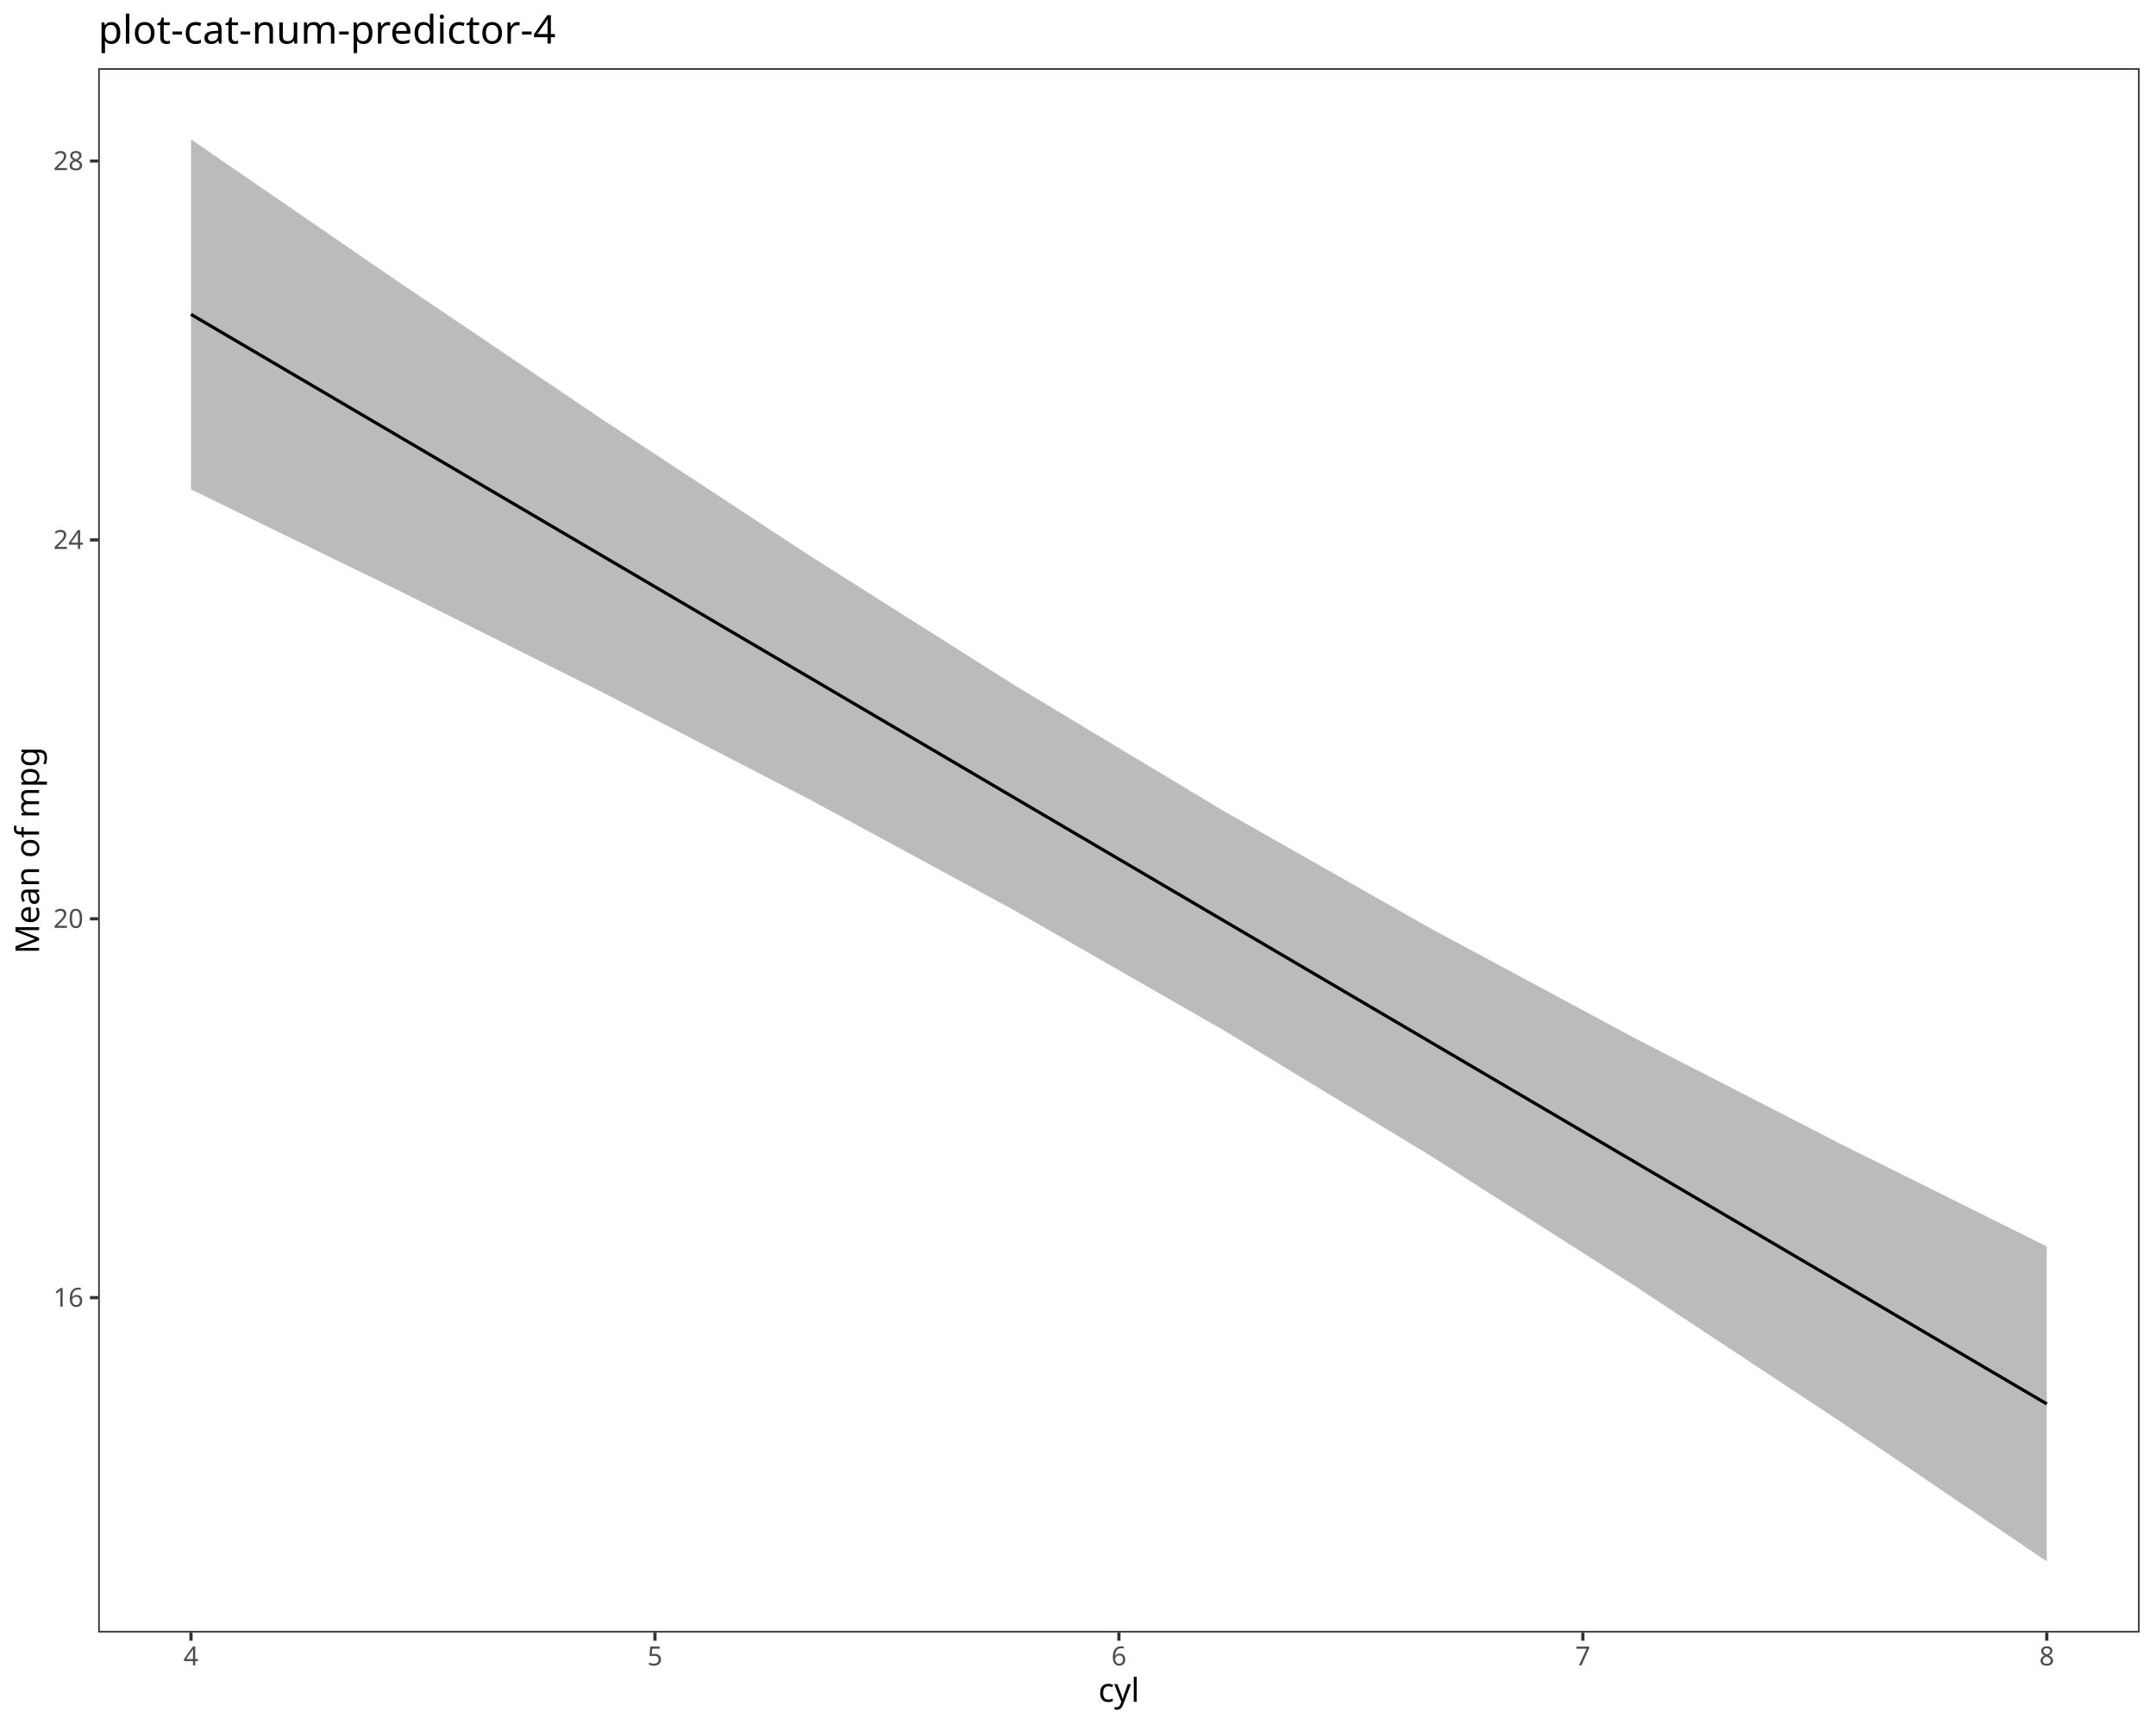
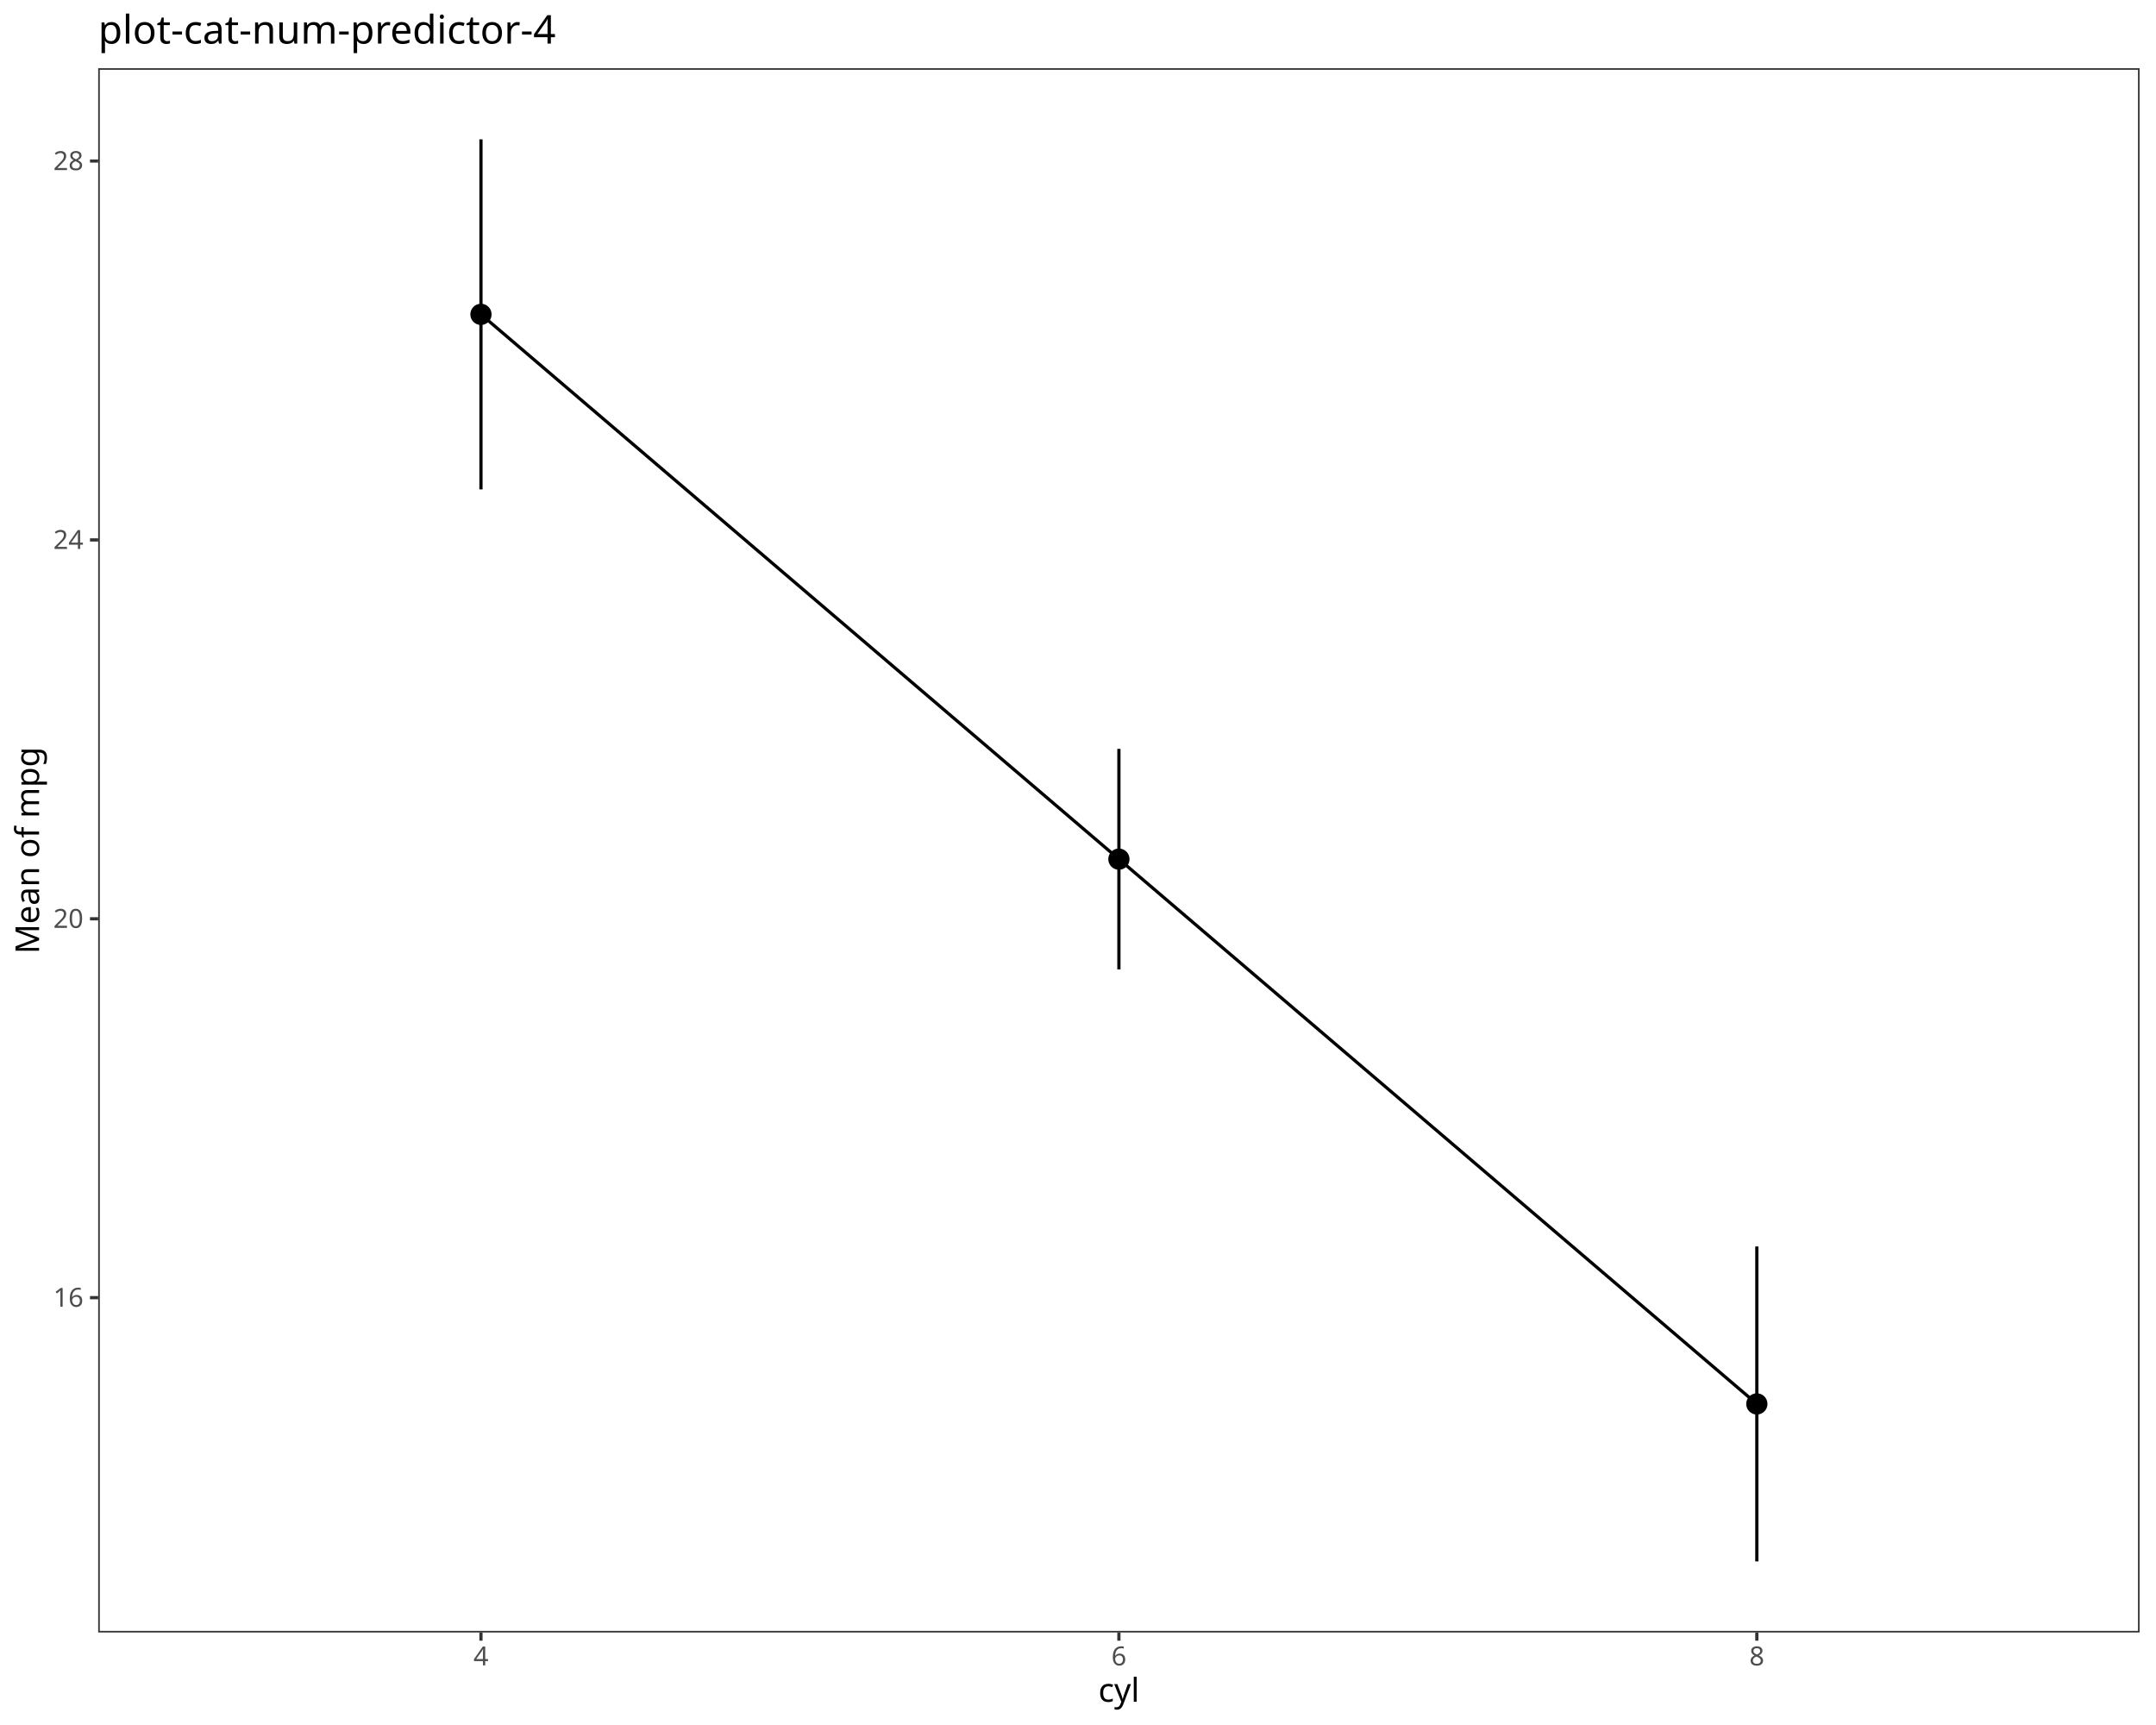
<svg xmlns="http://www.w3.org/2000/svg" class="svglite" data-engine-version="2.0" width="720.00pt" height="576.00pt" viewBox="0 0 720.00 576.00">
  <defs>
    <style type="text/css">
    .svglite line, .svglite polyline, .svglite polygon, .svglite path, .svglite rect, .svglite circle {
      fill: none;
      stroke: #000000;
      stroke-linecap: round;
      stroke-linejoin: round;
      stroke-miterlimit: 10.00;
    }
  </style>
  </defs>
  <rect width="100%" height="100%" style="stroke: none; fill: #FFFFFF;" />
  <defs>
    <clipPath id="cpMC4wMHw3MjAuMDB8MC4wMHw1NzYuMDA=">
      <rect x="0.00" y="0.00" width="720.00" height="576.00" />
    </clipPath>
  </defs>
  <g clip-path="url(#cpMC4wMHw3MjAuMDB8MC4wMHw1NzYuMDA=)">
    <rect x="0.00" y="0.00" width="720.00" height="576.00" style="stroke-width: 1.07; stroke: #FFFFFF; fill: #FFFFFF;" />
  </g>
  <defs>
    <clipPath id="cpMzIuNzl8NzE0LjUyfDIyLjc4fDU0NS4xMQ==">
      <rect x="32.79" y="22.78" width="681.73" height="522.33" />
    </clipPath>
  </defs>
  <g clip-path="url(#cpMzIuNzl8NzE0LjUyfDIyLjc4fDU0NS4xMQ==)">
    <rect x="32.79" y="22.78" width="681.73" height="522.33" style="stroke-width: 1.07; stroke: none; fill: #FFFFFF;" />
-     <polygon points="63.78,46.53 132.64,93.84 201.50,140.30 270.37,185.54 339.23,229.08 408.09,270.48 476.95,309.57 545.81,346.59 614.67,381.98 683.53,416.21 683.53,521.37 614.67,474.75 545.81,429.29 476.95,385.46 408.09,343.70 339.23,304.25 270.37,266.94 201.50,231.33 132.64,196.94 63.78,163.41 " style="stroke-width: 0.00; stroke: none; stroke-linecap: butt; fill: #333333; fill-opacity: 0.33;" />
-     <polyline points="63.78,46.53 132.64,93.84 201.50,140.30 270.37,185.54 339.23,229.08 408.09,270.48 476.95,309.57 545.81,346.59 614.67,381.98 683.53,416.21 " style="stroke-width: 1.07; stroke: none; stroke-linecap: butt;" />
-     <polyline points="683.53,521.37 614.67,474.75 545.81,429.29 476.95,385.46 408.09,343.70 339.23,304.25 270.37,266.94 201.50,231.33 132.64,196.94 63.78,163.41 " style="stroke-width: 1.07; stroke: none; stroke-linecap: butt;" />
-     <polyline points="63.78,104.97 132.64,145.39 201.50,185.82 270.37,226.24 339.23,266.67 408.09,307.09 476.95,347.51 545.81,387.94 614.67,428.36 683.53,468.79 " style="stroke-width: 1.07; stroke-linecap: butt;" />
+     <polyline points="160.62,104.97 373.66,286.88 586.70,468.79 " style="stroke-width: 1.07; stroke-linecap: butt;" />
+     <line x1="160.62" y1="163.41" x2="160.62" y2="46.53" style="stroke-width: 1.07; stroke-linecap: butt;" />
+     <line x1="373.66" y1="323.69" x2="373.66" y2="250.06" style="stroke-width: 1.07; stroke-linecap: butt;" />
+     <line x1="586.70" y1="521.37" x2="586.70" y2="416.21" style="stroke-width: 1.07; stroke-linecap: butt;" />
+     <circle cx="160.62" cy="104.97" r="2.84" style="stroke-width: 1.42; fill: #000000;" />
+     <circle cx="373.66" cy="286.88" r="2.84" style="stroke-width: 1.42; fill: #000000;" />
+     <circle cx="586.70" cy="468.79" r="2.84" style="stroke-width: 1.42; fill: #000000;" />
    <rect x="32.79" y="22.78" width="681.73" height="522.33" style="stroke-width: 1.07; stroke: #333333;" />
  </g>
  <g clip-path="url(#cpMC4wMHw3MjAuMDB8MC4wMHw1NzYuMDA=)">
    <text x="27.86" y="436.34" text-anchor="end" style="font-size: 8.80px; fill: #4D4D4D; font-family: sans;" textLength="9.79px" lengthAdjust="spacingAndGlyphs">16</text>
    <text x="27.86" y="309.83" text-anchor="end" style="font-size: 8.80px; fill: #4D4D4D; font-family: sans;" textLength="9.79px" lengthAdjust="spacingAndGlyphs">20</text>
    <text x="27.86" y="183.31" text-anchor="end" style="font-size: 8.80px; fill: #4D4D4D; font-family: sans;" textLength="9.79px" lengthAdjust="spacingAndGlyphs">24</text>
    <text x="27.86" y="56.80" text-anchor="end" style="font-size: 8.80px; fill: #4D4D4D; font-family: sans;" textLength="9.79px" lengthAdjust="spacingAndGlyphs">28</text>
    <polyline points="30.05,433.31 32.79,433.31 " style="stroke-width: 1.07; stroke: #333333; stroke-linecap: butt;" />
    <polyline points="30.05,306.80 32.79,306.80 " style="stroke-width: 1.07; stroke: #333333; stroke-linecap: butt;" />
    <polyline points="30.05,180.29 32.79,180.29 " style="stroke-width: 1.07; stroke: #333333; stroke-linecap: butt;" />
    <polyline points="30.05,53.77 32.79,53.77 " style="stroke-width: 1.07; stroke: #333333; stroke-linecap: butt;" />
-     <polyline points="63.78,547.85 63.78,545.11 " style="stroke-width: 1.07; stroke: #333333; stroke-linecap: butt;" />
-     <polyline points="218.72,547.85 218.72,545.11 " style="stroke-width: 1.07; stroke: #333333; stroke-linecap: butt;" />
+     <polyline points="160.62,547.85 160.62,545.11 " style="stroke-width: 1.07; stroke: #333333; stroke-linecap: butt;" />
    <polyline points="373.66,547.85 373.66,545.11 " style="stroke-width: 1.07; stroke: #333333; stroke-linecap: butt;" />
-     <polyline points="528.60,547.85 528.60,545.11 " style="stroke-width: 1.07; stroke: #333333; stroke-linecap: butt;" />
-     <polyline points="683.53,547.85 683.53,545.11 " style="stroke-width: 1.07; stroke: #333333; stroke-linecap: butt;" />
-     <text x="63.78" y="556.10" text-anchor="middle" style="font-size: 8.80px; fill: #4D4D4D; font-family: sans;" textLength="4.89px" lengthAdjust="spacingAndGlyphs">4</text>
-     <text x="218.72" y="556.10" text-anchor="middle" style="font-size: 8.80px; fill: #4D4D4D; font-family: sans;" textLength="4.89px" lengthAdjust="spacingAndGlyphs">5</text>
+     <polyline points="586.70,547.85 586.70,545.11 " style="stroke-width: 1.07; stroke: #333333; stroke-linecap: butt;" />
+     <text x="160.62" y="556.10" text-anchor="middle" style="font-size: 8.80px; fill: #4D4D4D; font-family: sans;" textLength="4.89px" lengthAdjust="spacingAndGlyphs">4</text>
    <text x="373.66" y="556.10" text-anchor="middle" style="font-size: 8.80px; fill: #4D4D4D; font-family: sans;" textLength="4.89px" lengthAdjust="spacingAndGlyphs">6</text>
-     <text x="528.60" y="556.10" text-anchor="middle" style="font-size: 8.80px; fill: #4D4D4D; font-family: sans;" textLength="4.89px" lengthAdjust="spacingAndGlyphs">7</text>
-     <text x="683.53" y="556.10" text-anchor="middle" style="font-size: 8.80px; fill: #4D4D4D; font-family: sans;" textLength="4.89px" lengthAdjust="spacingAndGlyphs">8</text>
+     <text x="586.70" y="556.10" text-anchor="middle" style="font-size: 8.80px; fill: #4D4D4D; font-family: sans;" textLength="4.89px" lengthAdjust="spacingAndGlyphs">8</text>
    <text x="373.66" y="568.24" text-anchor="middle" style="font-size: 11.00px; font-family: sans;" textLength="13.45px" lengthAdjust="spacingAndGlyphs">cyl</text>
    <text transform="translate(13.05,283.95) rotate(-90)" text-anchor="middle" style="font-size: 11.00px; font-family: sans;" textLength="64.21px" lengthAdjust="spacingAndGlyphs">Mean of mpg</text>
    <text x="32.79" y="14.56" style="font-size: 13.20px; font-family: sans;" textLength="140.87px" lengthAdjust="spacingAndGlyphs">plot-cat-num-predictor-4</text>
  </g>
</svg>
